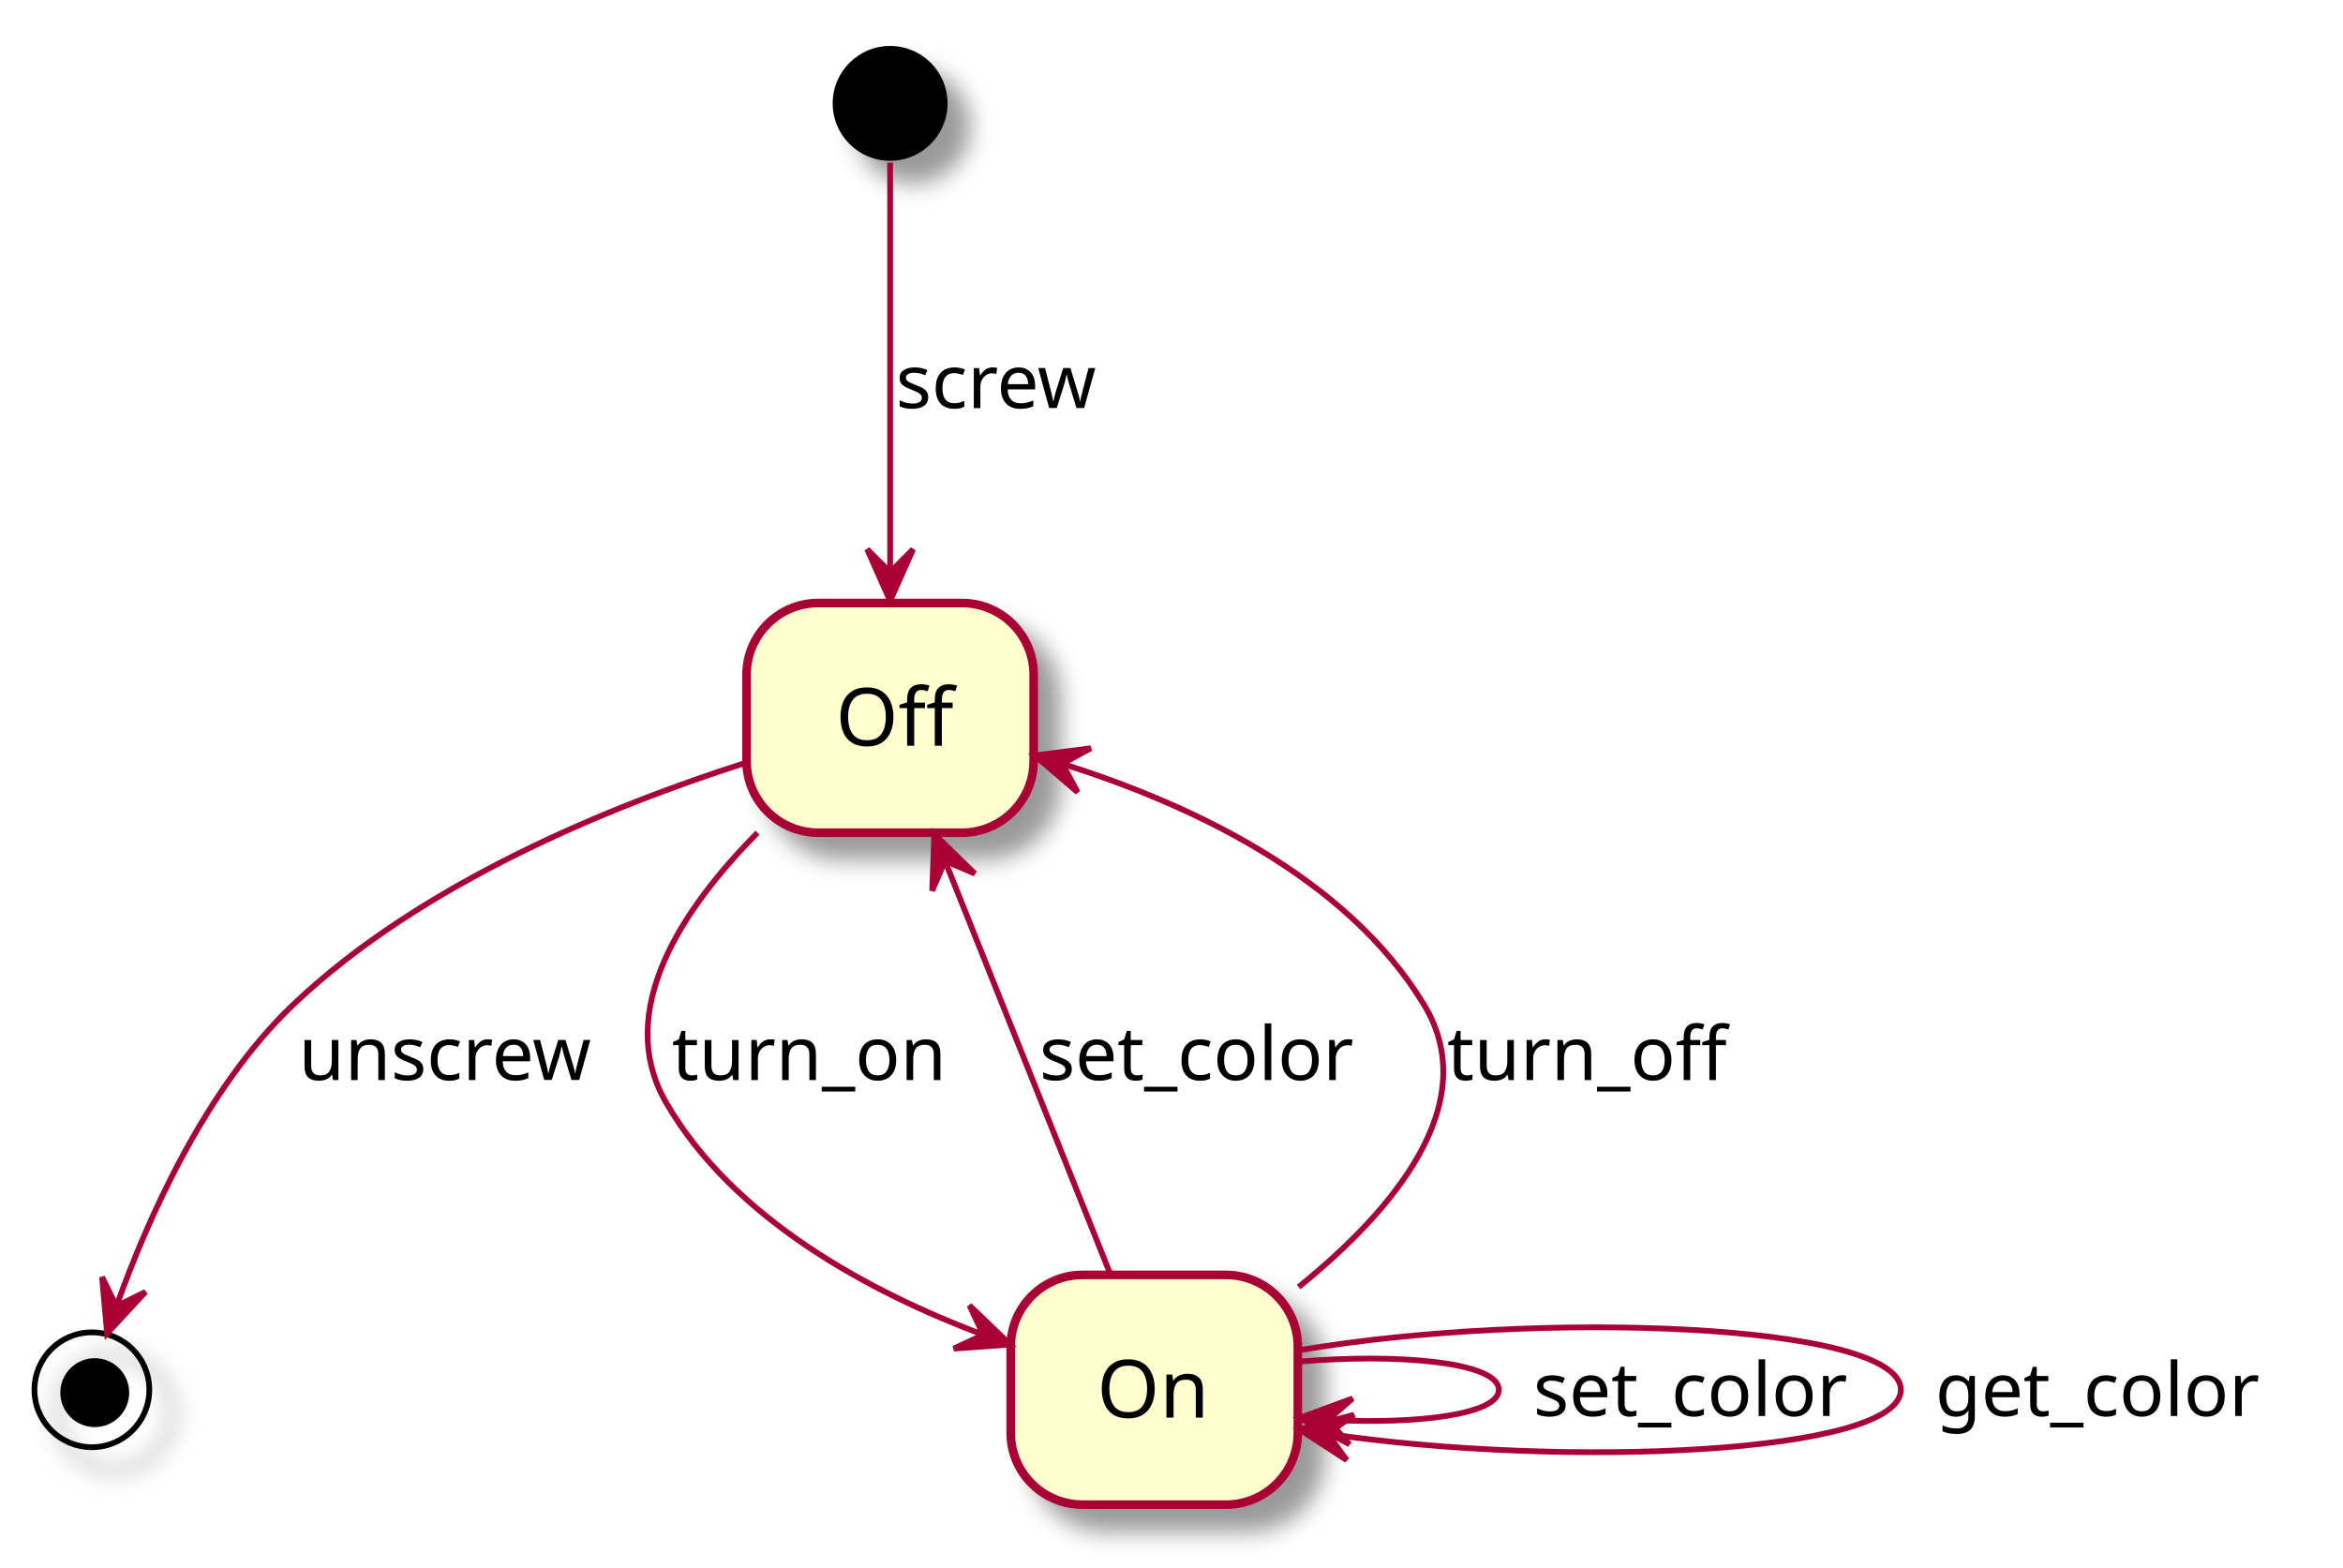
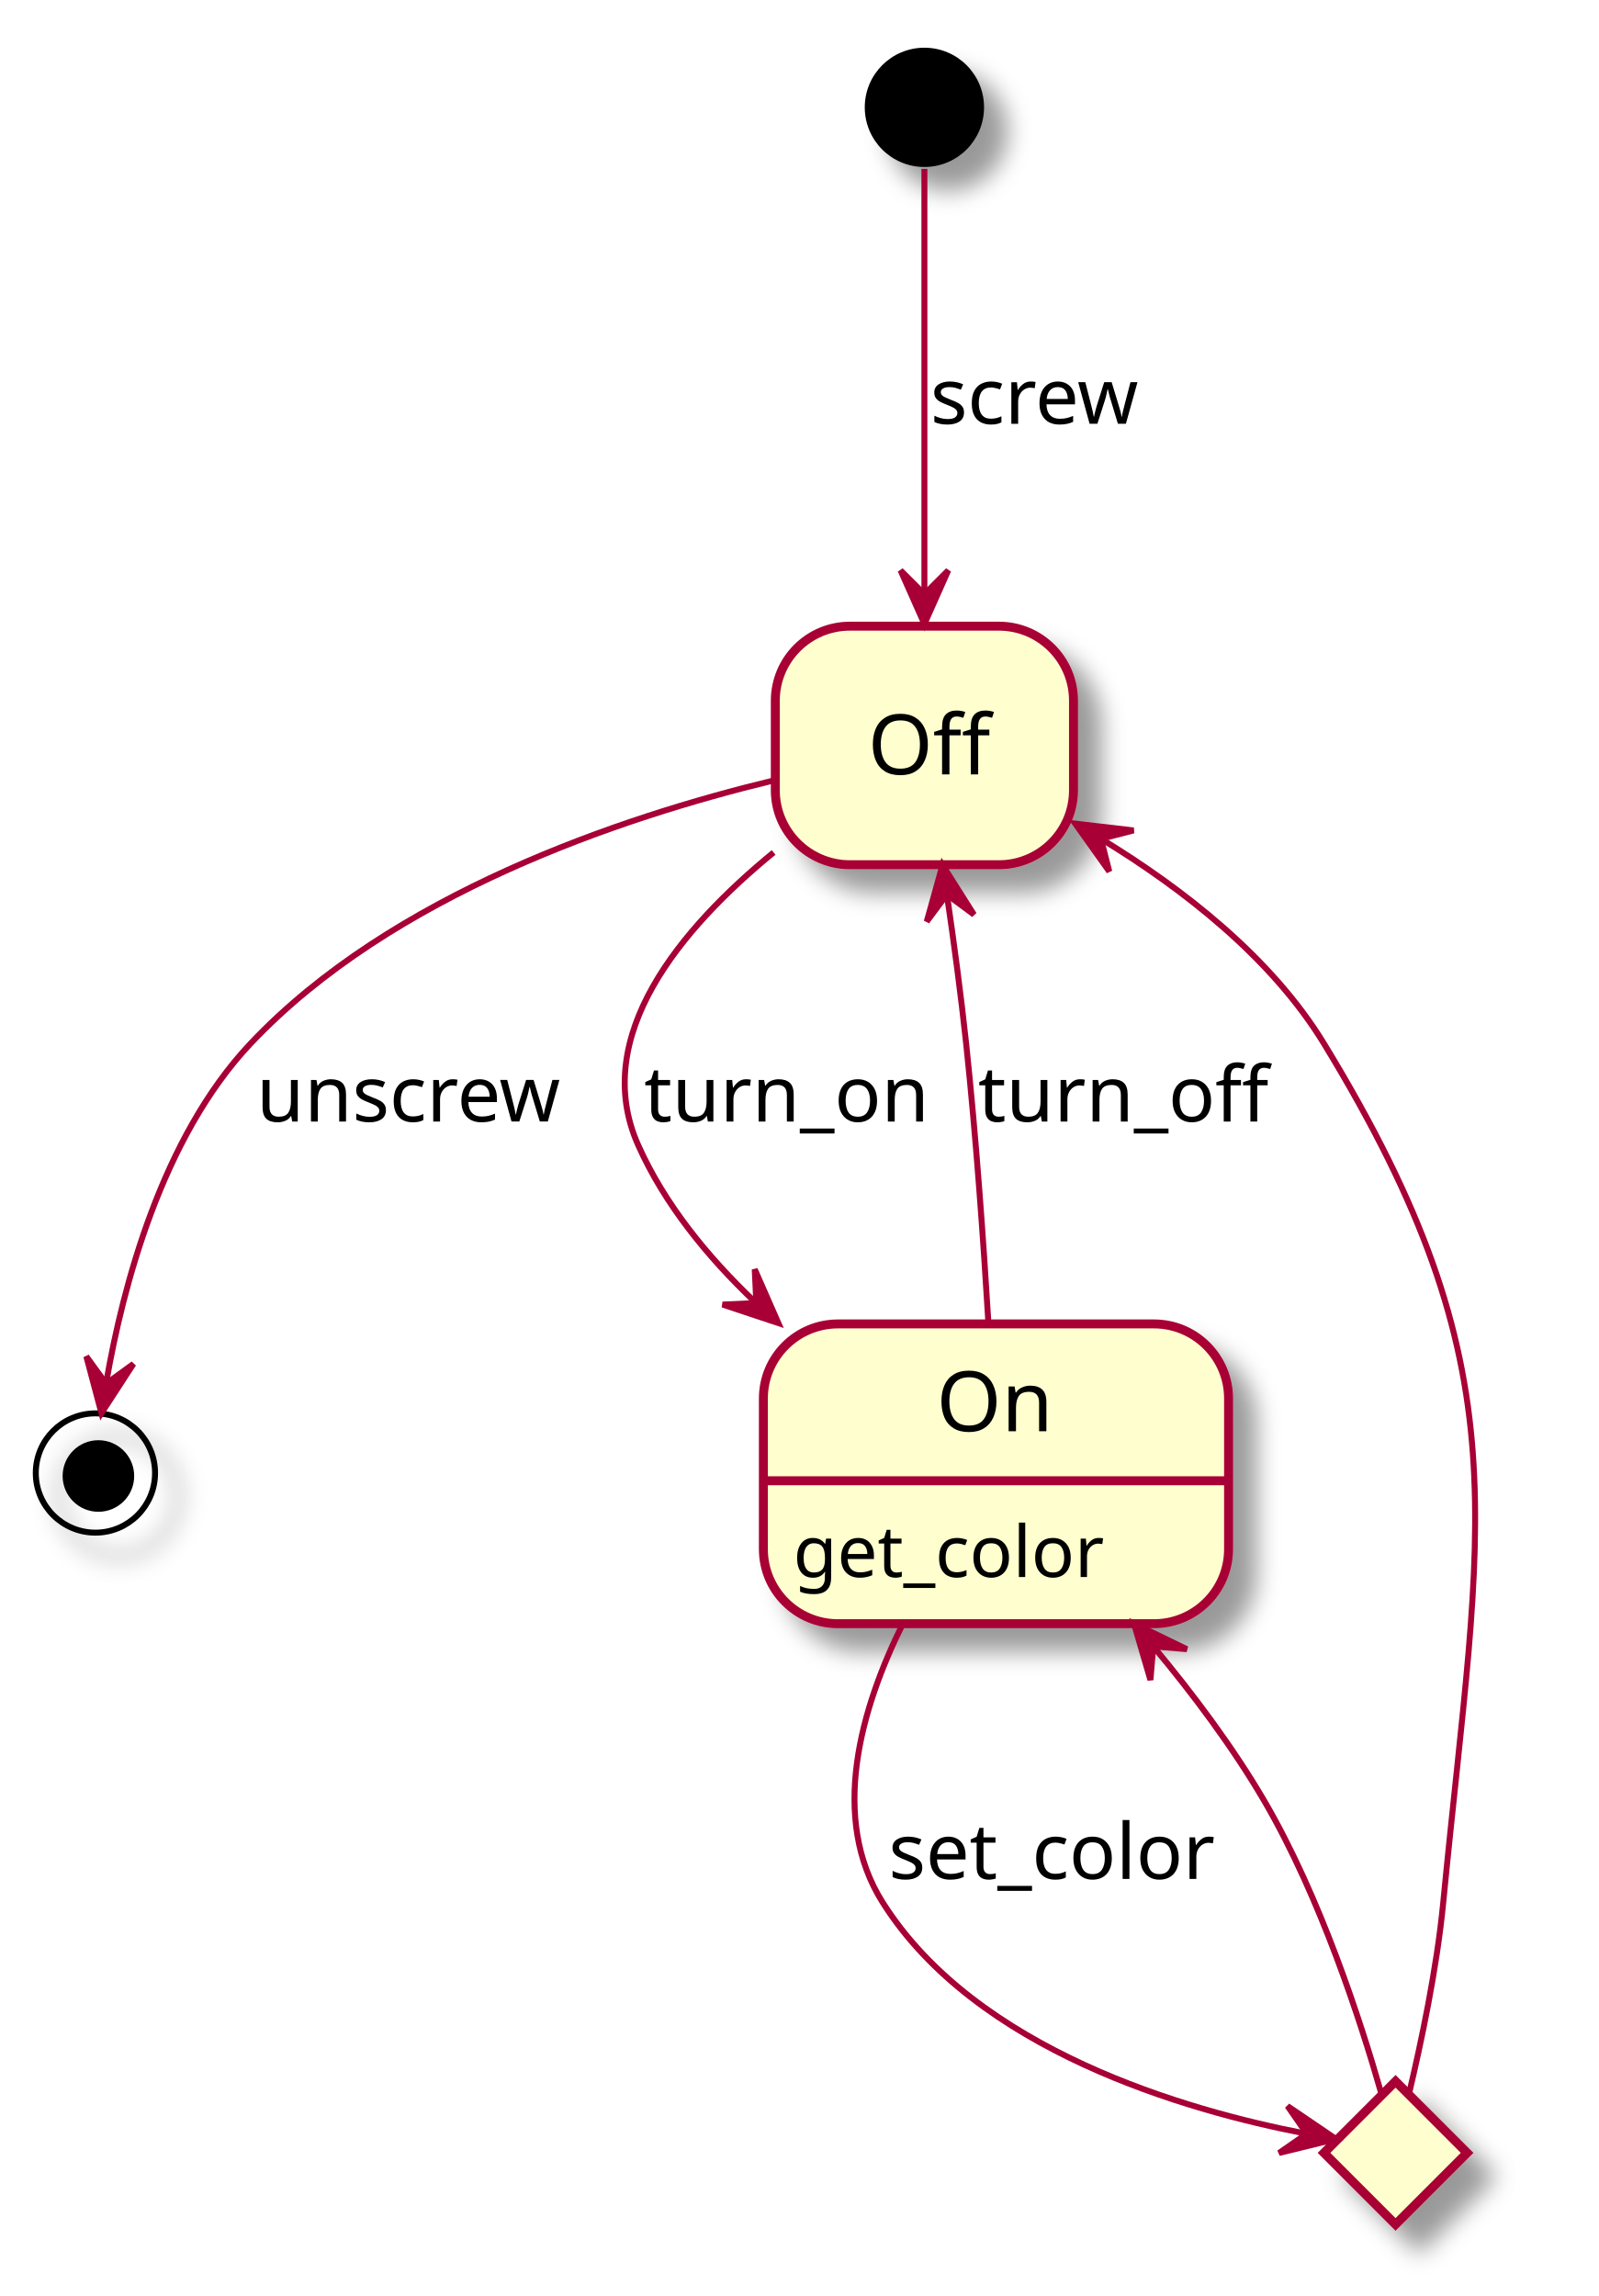
- <svg xmlns="http://www.w3.org/2000/svg" contentScriptType="application/ecmascript" contentStyleType="text/css" height="273px" preserveAspectRatio="none" style="width:408px;height:273px;" version="1.1" viewBox="0 0 408 273" width="408px" zoomAndPan="magnify">
+ <svg xmlns="http://www.w3.org/2000/svg" contentScriptType="application/ecmascript" contentStyleType="text/css" height="385px" preserveAspectRatio="none" style="width:268px;height:385px;" version="1.1" viewBox="0 0 268 385" width="268px" zoomAndPan="magnify">
  <defs>
-     <filter height="300%" id="f9ci894bis8n" width="300%" x="-1" y="-1">
+     <filter height="300%" id="f1454wtr31d659" width="300%" x="-1" y="-1">
      <feGaussianBlur result="blurOut" stdDeviation="2.0" />
      <feColorMatrix in="blurOut" result="blurOut2" type="matrix" values="0 0 0 0 0 0 0 0 0 0 0 0 0 0 0 0 0 0 .4 0" />
      <feOffset dx="4.0" dy="4.0" in="blurOut2" result="blurOut3" />
      <feBlend in="SourceGraphic" in2="blurOut3" mode="normal" />
    </filter>
  </defs>
  <g>
-     <ellipse cx="155" cy="18" fill="#000000" filter="url(#f9ci894bis8n)" rx="10" ry="10" style="stroke: none; stroke-width: 1.0;" />
-     <rect fill="#FEFECE" filter="url(#f9ci894bis8n)" height="40" rx="12.5" ry="12.5" style="stroke: #A80036; stroke-width: 1.5;" width="50" x="130" y="105" />
+     <ellipse cx="155" cy="18" fill="#000000" filter="url(#f1454wtr31d659)" rx="10" ry="10" style="stroke: none; stroke-width: 1.0;" />
+     <rect fill="#FEFECE" filter="url(#f1454wtr31d659)" height="40" rx="12.5" ry="12.5" style="stroke: #A80036; stroke-width: 1.5;" width="50" x="130" y="105" />
    <text fill="#000000" font-family="sans-serif" font-size="14" lengthAdjust="spacingAndGlyphs" textLength="19" x="145.5" y="129.847">Off</text>
-     <ellipse cx="16" cy="242" fill="none" filter="url(#f9ci894bis8n)" rx="10" ry="10" style="stroke: #000000; stroke-width: 1.0;" />
-     <ellipse cx="16.5" cy="242.5" fill="#000000" rx="6" ry="6" style="stroke: none; stroke-width: 1.0;" />
-     <rect fill="#FEFECE" filter="url(#f9ci894bis8n)" height="40" rx="12.5" ry="12.5" style="stroke: #A80036; stroke-width: 1.5;" width="50" x="176" y="222" />
-     <text fill="#000000" font-family="sans-serif" font-size="14" lengthAdjust="spacingAndGlyphs" textLength="20" x="191" y="246.847">On</text>
+     <ellipse cx="16" cy="247" fill="none" filter="url(#f1454wtr31d659)" rx="10" ry="10" style="stroke: #000000; stroke-width: 1.0;" />
+     <ellipse cx="16.5" cy="247.5" fill="#000000" rx="6" ry="6" style="stroke: none; stroke-width: 1.0;" />
+     <rect fill="#FEFECE" filter="url(#f1454wtr31d659)" height="50.266" rx="12.5" ry="12.5" style="stroke: #A80036; stroke-width: 1.5;" width="78" x="128" y="222" />
+     <line style="stroke: #A80036; stroke-width: 1.5;" x1="128" x2="206" y1="248.297" y2="248.297" />
+     <text fill="#000000" font-family="sans-serif" font-size="14" lengthAdjust="spacingAndGlyphs" textLength="20" x="157" y="239.995">On</text>
+     <text fill="#000000" font-family="sans-serif" font-size="12" lengthAdjust="spacingAndGlyphs" textLength="58" x="133" y="264.435">get_color</text>
+     <polygon fill="#FEFECE" filter="url(#f1454wtr31d659)" points="234,349,246,361,234,373,222,361,234,349" style="stroke: #A80036; stroke-width: 1.5;" />
    <path d="M155,28.32 C155,44.12 155,76.65 155,99.38 " fill="none" id="*start-&gt;Off" style="stroke: #A80036; stroke-width: 1.0;" />
    <polygon fill="#A80036" points="155,104.64,159,95.64,155,99.64,151,95.64,155,104.64" style="stroke: #A80036; stroke-width: 1.0;" />
    <text fill="#000000" font-family="sans-serif" font-size="13" lengthAdjust="spacingAndGlyphs" textLength="36" x="156" y="71.067">screw</text>
-     <path d="M129.66,132.89 C106.79,140.19 73.39,153.65 51,175 C35.62,189.67 25.59,212.6 20.36,227.21 " fill="none" id="Off-&gt;*end" style="stroke: #A80036; stroke-width: 1.0;" />
-     <polygon fill="#A80036" points="18.65,232.18,25.343,224.955,20.265,227.448,17.772,222.37,18.65,232.18" style="stroke: #A80036; stroke-width: 1.0;" />
-     <text fill="#000000" font-family="sans-serif" font-size="13" lengthAdjust="spacingAndGlyphs" textLength="52" x="52" y="188.067">unscrew</text>
-     <path d="M193.28,221.69 C185.37,201.93 173.08,171.19 164.56,149.91 " fill="none" id="On-&gt;Off" style="stroke: #A80036; stroke-width: 1.0;" />
-     <polygon fill="#A80036" points="162.7,145.25,162.329,155.092,164.557,149.892,169.756,152.121,162.7,145.25" style="stroke: #A80036; stroke-width: 1.0;" />
-     <text fill="#000000" font-family="sans-serif" font-size="13" lengthAdjust="spacingAndGlyphs" textLength="58" x="181" y="188.067">set_color</text>
-     <path d="M226.13,224.11 C242.29,211.06 258.47,192.34 248,175 C234.41,152.48 206.65,139.79 184.98,133 " fill="none" id="On-&gt;Off-1" style="stroke: #A80036; stroke-width: 1.0;" />
-     <polygon fill="#A80036" points="180.18,131.55,187.66,137.957,184.971,132.98,189.948,130.291,180.18,131.55" style="stroke: #A80036; stroke-width: 1.0;" />
-     <text fill="#000000" font-family="sans-serif" font-size="13" lengthAdjust="spacingAndGlyphs" textLength="49" x="252" y="188.067">turn_off</text>
-     <path d="M131.92,145 C118.86,158.16 106.81,176.1 116,192 C127.78,212.39 151.64,225.05 171.08,232.38 " fill="none" id="Off-&gt;On" style="stroke: #A80036; stroke-width: 1.0;" />
-     <polygon fill="#A80036" points="175.92,234.13,168.817,227.307,171.218,232.429,166.096,234.83,175.92,234.13" style="stroke: #A80036; stroke-width: 1.0;" />
-     <text fill="#000000" font-family="sans-serif" font-size="13" lengthAdjust="spacingAndGlyphs" textLength="49" x="117" y="188.067">turn_on</text>
-     <path d="M226.28,237.09 C243.77,235.61 261,237.24 261,242 C261,246.27 247.09,248.03 231.58,247.26 " fill="none" id="On-&gt;On" style="stroke: #A80036; stroke-width: 1.0;" />
-     <polygon fill="#A80036" points="226.28,246.91,234.998,251.493,231.269,247.239,235.524,243.511,226.28,246.91" style="stroke: #A80036; stroke-width: 1.0;" />
-     <text fill="#000000" font-family="sans-serif" font-size="13" lengthAdjust="spacingAndGlyphs" textLength="58" x="267" y="246.567">set_color</text>
-     <path d="M226.26,235.11 C267.64,228.06 331,230.36 331,242 C331,253.18 272.49,255.74 231.2,249.67 " fill="none" id="On-&gt;On-1" style="stroke: #A80036; stroke-width: 1.0;" />
-     <polygon fill="#A80036" points="226.26,248.89,234.52,254.253,231.198,249.675,235.776,246.352,226.26,248.89" style="stroke: #A80036; stroke-width: 1.0;" />
-     <text fill="#000000" font-family="sans-serif" font-size="13" lengthAdjust="spacingAndGlyphs" textLength="59" x="337" y="246.567">get_color</text>
+     <path d="M129.63,130.89 C104.23,137.03 65.63,149.96 42,175 C27.08,190.82 20.58,215.89 17.85,231.62 " fill="none" id="Off-&gt;*end" style="stroke: #A80036; stroke-width: 1.0;" />
+     <polygon fill="#A80036" points="17.01,236.96,22.373,228.7,17.795,232.022,14.473,227.444,17.01,236.96" style="stroke: #A80036; stroke-width: 1.0;" />
+     <text fill="#000000" font-family="sans-serif" font-size="13" lengthAdjust="spacingAndGlyphs" textLength="52" x="43" y="188.067">unscrew</text>
+     <path d="M129.72,142.94 C114.26,155.58 98.87,173.75 107,192 C111.41,201.9 118.63,210.75 126.56,218.28 " fill="none" id="Off-&gt;On" style="stroke: #A80036; stroke-width: 1.0;" />
+     <polygon fill="#A80036" points="130.51,221.86,126.552,212.842,126.814,218.492,121.163,218.755,130.51,221.86" style="stroke: #A80036; stroke-width: 1.0;" />
+     <text fill="#000000" font-family="sans-serif" font-size="13" lengthAdjust="spacingAndGlyphs" textLength="49" x="108" y="188.067">turn_on</text>
+     <path d="M165.74,221.97 C164.91,208.2 163.66,190.61 162,175 C161.14,166.95 159.97,158.18 158.82,150.32 " fill="none" id="On-&gt;Off" style="stroke: #A80036; stroke-width: 1.0;" />
+     <polygon fill="#A80036" points="158.04,145.04,155.391,154.526,158.767,149.987,163.306,153.363,158.04,145.04" style="stroke: #A80036; stroke-width: 1.0;" />
+     <text fill="#000000" font-family="sans-serif" font-size="13" lengthAdjust="spacingAndGlyphs" textLength="49" x="164" y="188.067">turn_off</text>
+     <path d="M151.45,272.14 C144.26,286.6 139.08,304.86 148,319 C163.64,343.78 198.82,353.9 219.01,357.78 " fill="none" id="On-&gt;C_On" style="stroke: #A80036; stroke-width: 1.0;" />
+     <polygon fill="#A80036" points="224.03,358.68,215.882,353.147,219.109,357.793,214.463,361.02,224.03,358.68" style="stroke: #A80036; stroke-width: 1.0;" />
+     <text fill="#000000" font-family="sans-serif" font-size="13" lengthAdjust="spacingAndGlyphs" textLength="58" x="149" y="315.067">set_color</text>
+     <path d="M231.58,350.94 C228.22,339.16 221.45,318.18 212,302 C206.76,293.03 200.04,284.06 193.39,276.08 " fill="none" id="C_On-&gt;On" style="stroke: #A80036; stroke-width: 1.0;" />
+     <polygon fill="#A80036" points="190.14,272.25,192.901,281.704,193.37,276.066,199.008,276.535,190.14,272.25" style="stroke: #A80036; stroke-width: 1.0;" />
+     <path d="M236.29,350.95 C238.25,342.7 240.93,330.12 242,319 C248.22,254.69 255.65,230.16 222,175 C213.17,160.52 198.29,149 184.8,140.77 " fill="none" id="C_On-&gt;Off" style="stroke: #A80036; stroke-width: 1.0;" />
+     <polygon fill="#A80036" points="180.29,138.11,186.001,146.134,184.594,140.655,190.073,139.248,180.29,138.11" style="stroke: #A80036; stroke-width: 1.0;" />
  </g>
</svg>
